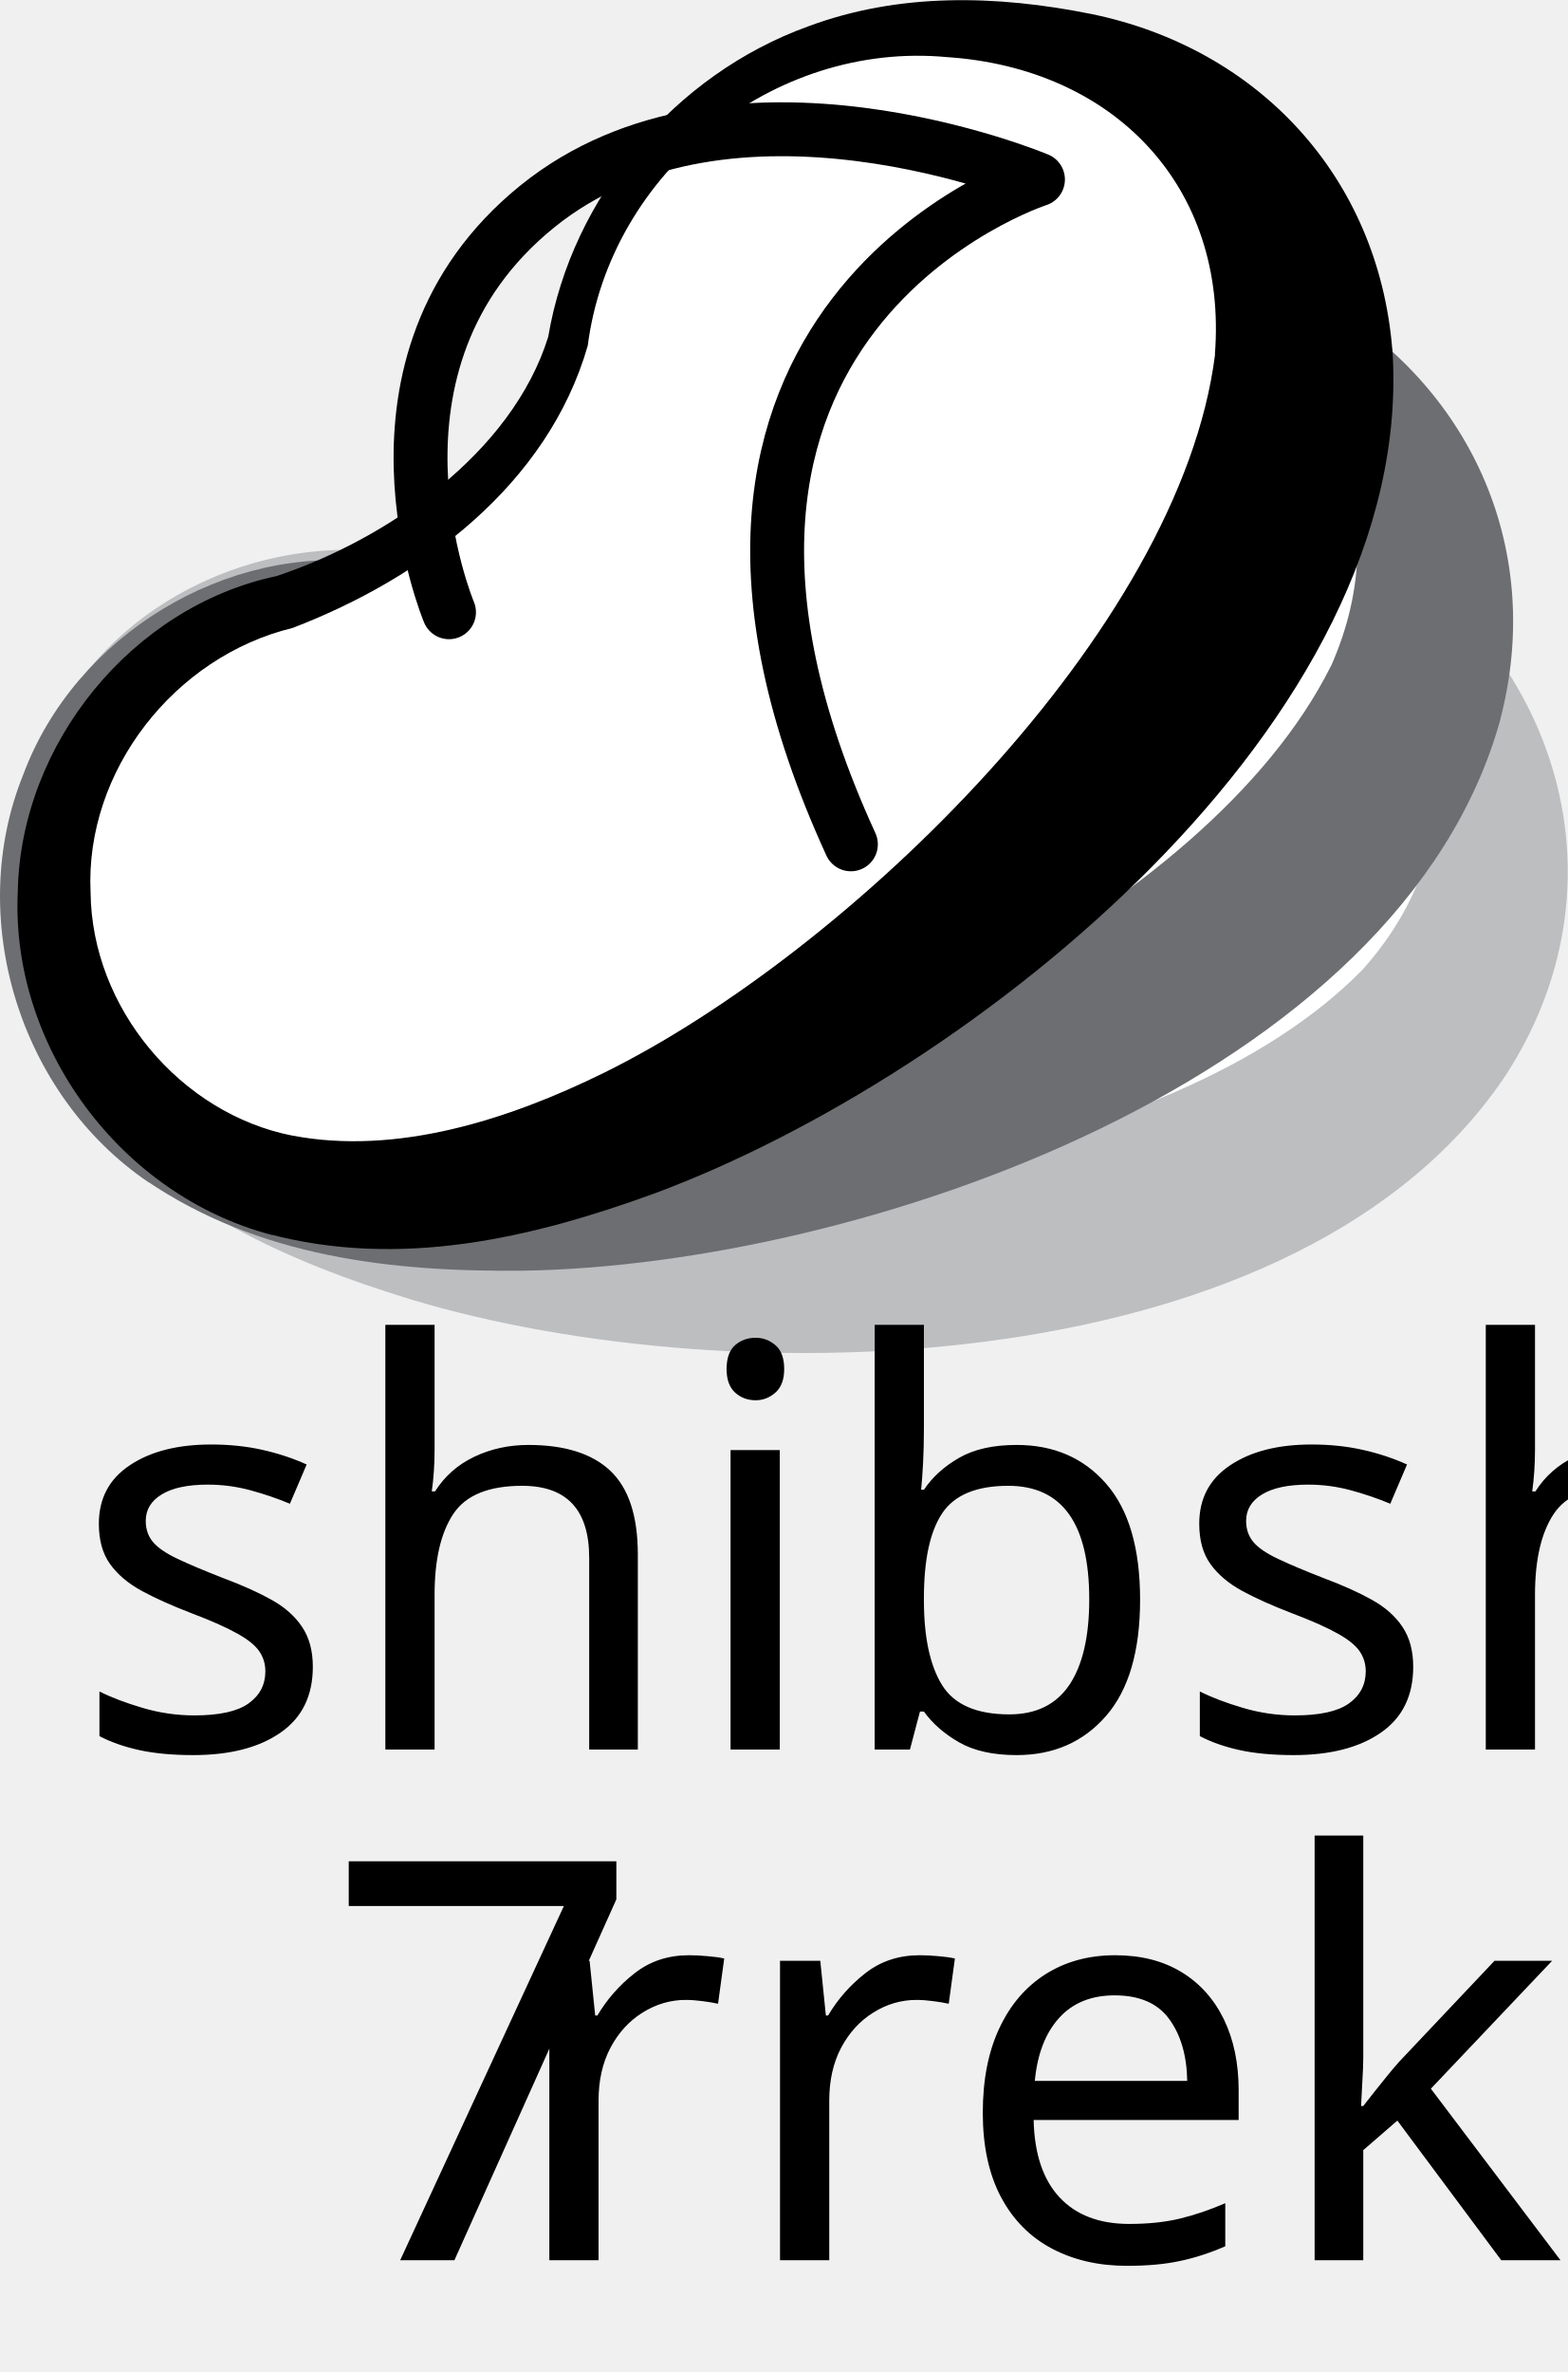
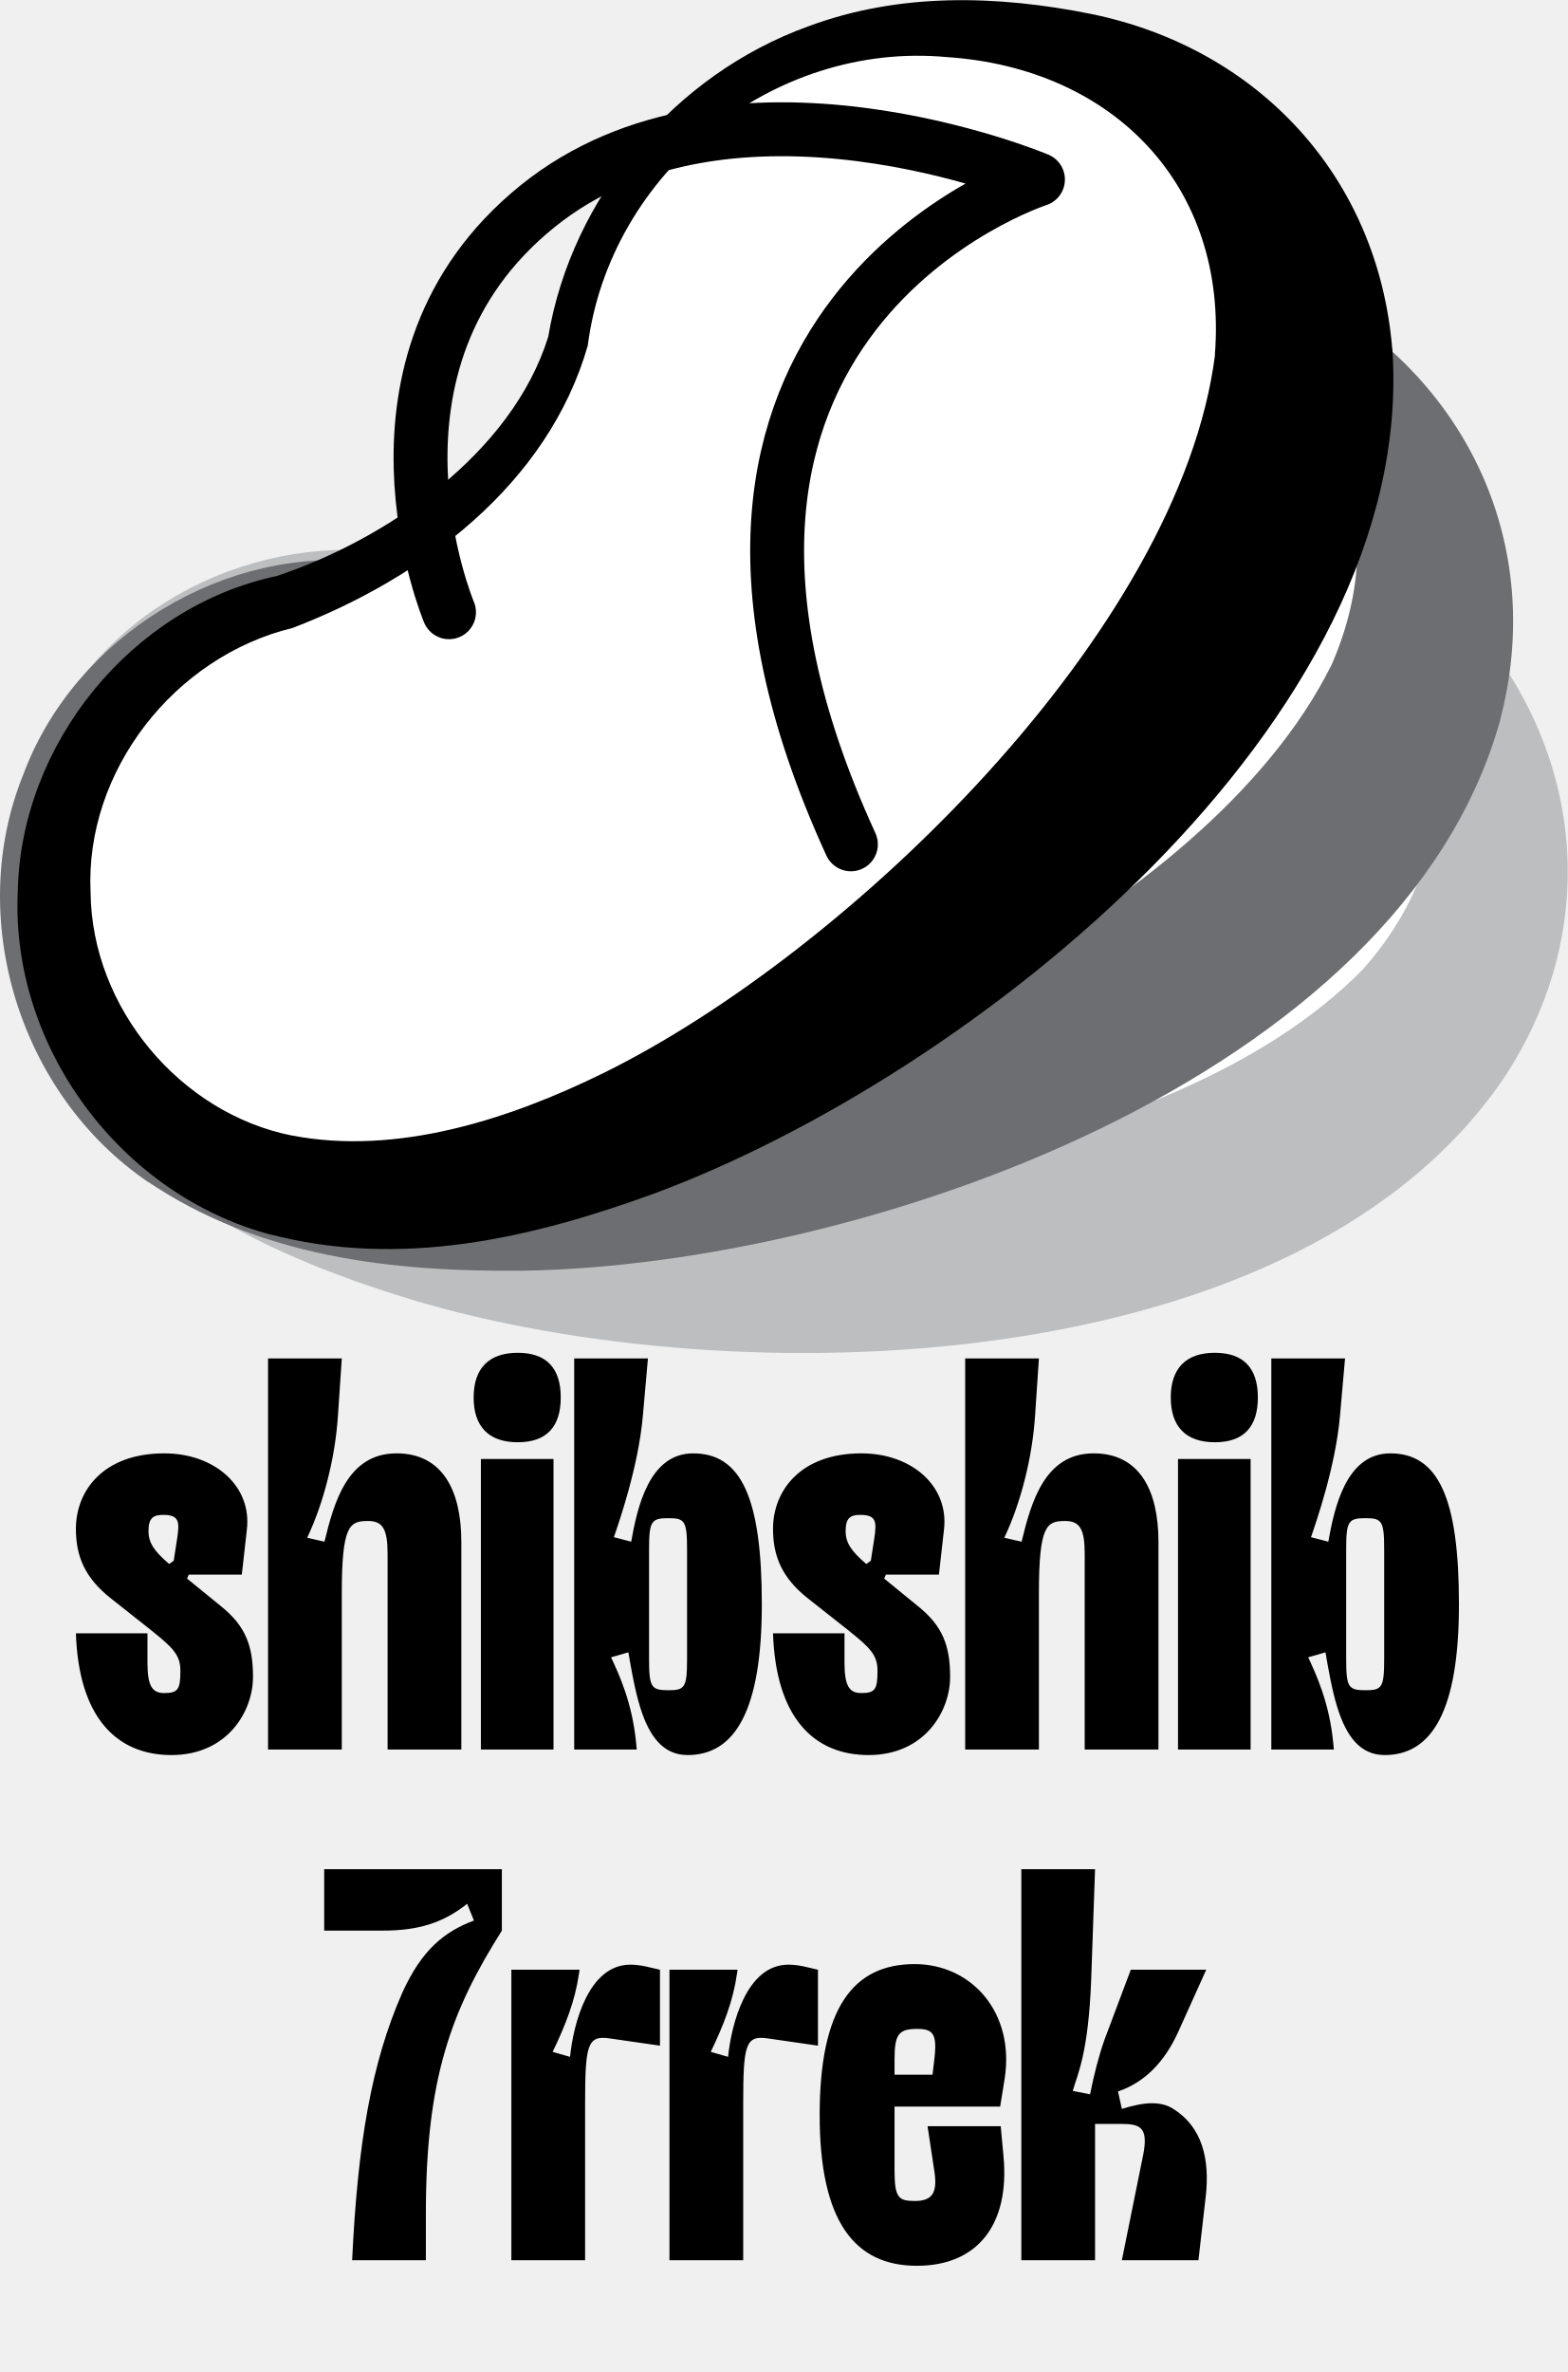
<svg xmlns="http://www.w3.org/2000/svg" id="Layer_2" data-name="Layer 2" viewBox="0 0 166.7 252.14">
  <defs>
    <style>
      .cls-1 {
        stroke: #000;
      }

      .cls-1, .cls-2, .cls-3 {
        fill: none;
        stroke-linecap: round;
        stroke-linejoin: round;
        stroke-width: 5.73px;
      }

      .cls-4 {
        fill: #6d6e71;
      }

      .cls-5 {
        fill: #bcbec0;
      }

      .cls-2 {
        stroke: #bcbec0;
      }

      .cls-6 {
        fill: #fff;
      }

      .cls-3 {
        stroke: #6d6e71;
      }

      .cls-7 {
-         font-family: NobulinaDemo-Inktrap, 'Nobulina Demo';
-         font-size: 59.39px;
      }
    </style>
  </defs>
  <g id="Layer_1-2" data-name="Layer 1">
    <g>
-       <text class="cls-7" transform="translate(34.47 240.26)">
-         <tspan x="0" y="0">7</tspan>
-         <tspan x="18.89" y="0">rrek</tspan>
-       </text>
+       <path class="cls-7" d="M50.39 204.15C47.24 205.34 44.86 207.24 42.78 211.81C39.46 219.35 38.03 227.91 37.44 240.26H45.28V235.27C45.28 220.84 48.01 213.71 53.36 205.22V198.69H34.47V205.22H40.71C44.51 205.22 47.12 204.39 49.67 202.37ZM60.61 218.64 58.76 218.11C60.13 215.26 61.14 212.7 61.56 209.79L61.62 209.38H54.37V240.26H62.21V223.69C62.21 217.34 62.45 216.33 64.82 216.68L70.17 217.45V209.38L68.62 209.02C68.03 208.9 67.49 208.84 67.02 208.84C62.57 208.84 60.96 215.14 60.61 218.64ZM77.41 218.64 75.57 218.11C76.94 215.26 77.95 212.7 78.36 209.79L78.42 209.38H71.18V240.26H79.02V223.69C79.02 217.34 79.25 216.33 81.63 216.68L86.97 217.45V209.38L85.43 209.02C84.84 208.9 84.3 208.84 83.83 208.84C79.37 208.84 77.77 215.14 77.41 218.64ZM97.25 208.78C90.66 208.78 87.15 213.53 87.15 224.82C87.15 236.1 90.84 240.85 97.49 240.85C103.84 240.85 107.4 236.58 106.69 229.15L106.4 226.01H98.62L99.33 230.7C99.68 232.9 99.27 233.96 97.31 233.96C95.53 233.96 95.11 233.67 95.11 230.64V223.93H106.34L106.81 221.02C107.94 213.95 103.31 208.78 97.25 208.78ZM99.33 219 99.15 220.54H95.11V219C95.11 216.33 95.47 215.67 97.49 215.67C99.21 215.67 99.68 216.15 99.33 219ZM128.25 209.38H120.23L117.44 216.8C116.85 218.46 116.31 220.54 115.9 222.62L114.06 222.26C114.53 220.54 115.72 218.4 116.02 210.39L116.43 198.69H108.59V240.26H116.43V225.77H119.22C121.24 225.77 122.13 226.13 121.54 229.09L119.28 240.26H127.42L128.19 233.55C128.67 229.45 127.78 226.07 124.75 224.17C124.09 223.75 123.32 223.57 122.49 223.57C121.54 223.57 120.47 223.81 119.28 224.17L118.87 222.32C121.66 221.37 123.8 219.24 125.28 215.97Z" />
      <g>
        <g>
          <g>
            <path class="cls-6" d="M152.68,108.41c-23.05,32.58-114.84,36.46-140.22,4.93h0c-8.87-11.16-9.46-27.28-.49-39.13,9.05-11.96,24.92-15.73,38.13-10.01,8.03,2.49,26.64,6.48,41-3.97,13.72-13.14,35.38-14.72,51.06-2.86,17.4,13.17,23.09,33.28,10.53,51.04Z" />
            <path class="cls-5" d="M160.38,113.87c-21.69,33.21-82.34,34.6-116.62,24.28-13.39-4.09-26.54-9.95-35.49-21.44,0,0,.94.91.94.91,0,0-.67-.54-.67-.55-10.29-13.05-10.07-32.71.46-45.36,9.71-12.39,28.01-16.86,42.23-10.17,11.64,3.95,27.82,4.7,38.36-2.87,11-10.37,27.53-14.11,41.96-9.63,9.85,2.95,17.98,9.42,24.8,17.11,11.93,13.6,13.89,32.15,4.02,47.71h0ZM144.97,102.96c11.9-13.4,9.81-30.75-3.64-42.41-13.71-12.54-35.98-11.82-48.97,1.42-12.29,9.2-28.95,9.1-43.13,4.99-11.85-5.15-26.79-1.19-34.09,9.45-7.34,9.89-6.56,24.55,1.51,33.59,0,0-.96-.94-.96-.94,0,0,.34.23.34.24,0,0,.61.68.61.68,7.57,8.38,19.32,12.52,30.44,14.67,28.34,5.46,77.28-.48,97.9-21.69h0Z" />
          </g>
          <path class="cls-2" d="M63.51,75.67s7.08-27.86,33.49-28.73c26.41-.87,44.2,29.84,44.2,29.84,0,0-45.2-15.76-58.51,44.36" />
        </g>
        <g>
          <g>
            <path class="cls-6" d="M150.51,73.67c-12.07,38.04-98.36,69.6-132.11,47.27h0c-11.83-7.94-17.3-23.11-12.35-37.13s18.97-22.55,33.29-21.12c8.41-.06,27.35-1.91,37.86-16.23,9.08-16.69,29.24-24.77,47.78-18.22,20.58,7.26,32.1,24.7,25.52,45.43Z" />
            <path class="cls-4" d="M159.51,76.53c-10.64,38.27-67.89,57.94-103.75,58.54-14,.16-28.31-1.42-40.32-9.65,0,0,1.17.58,1.17.58,0,0-.8-.32-.81-.32C2.05,116.37-3.71,97.57,2.48,82.32c5.49-14.75,21.57-24.57,37.15-22.51,12.34.22,27.89-3.95,35.68-14.38,7.33-13.22,21.95-21.8,37.06-21.92,10.28-.18,19.99,3.51,28.82,8.78,15.49,9.33,22.99,26.42,18.31,44.24h0ZM141.51,70.82c7.27-16.38,0-32.27-16.35-39.3-16.87-7.79-37.86-.34-46.23,16.22-8.91,12.5-24.82,17.46-39.58,17.85-12.85-1.31-25.89,7-29.61,19.35-3.99,11.66,1.2,25.38,11.63,31.54,0,0-1.2-.6-1.2-.6,0,0,.39.12.4.12,0,0,.78.46.78.46,9.76,5.69,22.21,6.07,33.46,4.74,28.7-3.42,73.45-23.89,86.69-50.39h0Z" />
          </g>
          <path class="cls-3" d="M55.61,69.54s-1.71-28.7,23.19-37.55c24.9-8.85,51.18,15.01,51.18,15.01,0,0-47.85-1.29-42.28,60.02" />
        </g>
        <g>
          <g>
            <path class="cls-6" d="M138.6,37.39c1.28,39.89-69.58,98.37-108.85,88.54h0c-13.8-3.54-24-16.04-24-30.9s10.38-27.58,24.37-30.99c7.91-2.86,25.15-10.91,30.3-27.91C63.43,17.37,79.75,3.04,99.41,3.04c21.82,0,38.49,12.61,39.19,34.35Z" />
            <path d="M148.04,37.09c2.71,39.63-44.74,77.23-78.35,89.73-13.14,4.81-27.17,8.08-41.23,4.32,0,0,1.3.16,1.3.16,0,0-.86-.03-.87-.03C12.82,127.06,1.13,111.25,1.89,94.82c.27-15.74,12.16-30.35,27.54-33.59,11.7-3.9,24.99-13.01,28.86-25.43,2.51-14.91,13.44-27.87,27.65-33,9.64-3.59,20.02-3.34,30.1-1.31,17.72,3.64,30.48,17.26,31.99,35.62h0ZM129.17,37.69c1.4-17.86-10.73-30.44-28.49-31.62-18.5-1.73-35.82,12.28-38.19,30.68-4.24,14.75-17.59,24.72-31.38,30-12.56,3.04-22.09,15.21-21.48,28.1.12,12.32,9.58,23.53,21.47,25.87,0,0-1.33-.17-1.33-.17,0,0,.41-.02.42-.02,0,0,.89.18.89.18,11.1,2.12,22.97-1.67,33.13-6.67,25.96-12.81,61.28-46.93,64.98-76.37h0Z" />
          </g>
          <path class="cls-1" d="M47.74,65.08s-11.16-26.49,9.37-43.12c20.53-16.63,53.25-2.88,53.25-2.88,0,0-45.56,14.71-19.89,70.67" />
        </g>
      </g>
-       <text class="cls-7" transform="translate(7.48 185.97)">
-         <tspan x="0" y="0">shibshib</tspan>
-       </text>
+       <path class="cls-7" d="M17.46 154.49C10.98 154.49 8.07 158.47 8.07 162.51C8.07 165.42 9.02 167.74 11.82 169.93L16.03 173.26C18.41 175.16 19.18 175.93 19.18 177.6C19.18 179.56 18.94 179.97 17.46 179.97C16.21 179.97 15.68 179.26 15.68 176.76V173.62H8.07C8.37 182.58 12.41 186.56 18.23 186.56C24.17 186.56 26.9 181.93 26.9 178.25C26.9 174.98 26.13 172.84 23.46 170.71L19.89 167.8L20.07 167.38H25.71L26.25 162.57C26.78 158 22.86 154.49 17.46 154.49ZM17.99 166.25C16.39 164.89 15.79 164 15.79 162.75C15.79 161.38 16.27 161.03 17.34 161.03C19.06 161.03 19.12 161.74 18.82 163.64L18.47 165.9ZM34.5 163.88 32.66 163.46C34.38 159.84 35.63 155.03 35.93 150.51L36.34 144.4H28.5V185.97H36.34V169.4C36.34 162.1 37.17 161.68 39.13 161.68C40.68 161.68 41.21 162.51 41.21 165.18V185.97H49.05V163.88C49.05 158.41 47.03 154.49 42.16 154.49C36.94 154.49 35.51 159.72 34.5 163.88ZM55.05 143.8C51.96 143.8 50.36 145.47 50.36 148.55C50.36 151.64 51.96 153.31 55.05 153.31C58.14 153.31 59.62 151.64 59.62 148.55C59.62 145.47 58.14 143.8 55.05 143.8ZM51.13 155.09V185.97H58.85V155.09ZM67.11 163.88 65.27 163.4C65.86 161.68 67.88 155.86 68.35 150.51L68.89 144.4H61.05V185.97H67.7L67.64 185.32C67.23 180.98 65.8 177.95 64.97 176.17L66.81 175.64C67.11 177.42 67.52 179.73 68.06 181.46C69.01 184.54 70.49 186.56 73.11 186.56C78.15 186.56 81 181.81 81 170.53C81 159.24 78.81 154.49 73.7 154.49C69.01 154.49 67.76 160.25 67.11 163.88ZM71.09 161.38C72.81 161.38 73.05 161.68 73.05 164.71V176.35C73.05 179.38 72.81 179.67 71.09 179.67C69.25 179.67 69.01 179.38 69.01 176.35V164.71C69.01 161.68 69.25 161.38 71.09 161.38ZM91.58 154.49C85.1 154.49 82.19 158.47 82.19 162.51C82.19 165.42 83.14 167.74 85.93 169.93L90.15 173.26C92.53 175.16 93.3 175.93 93.3 177.6C93.3 179.56 93.06 179.97 91.58 179.97C90.33 179.97 89.79 179.26 89.79 176.76V173.62H82.19C82.49 182.58 86.53 186.56 92.35 186.56C98.29 186.56 101.02 181.93 101.02 178.25C101.02 174.98 100.25 172.84 97.57 170.71L94.01 167.8L94.19 167.38H99.83L100.37 162.57C100.9 158 96.98 154.49 91.58 154.49ZM92.11 166.25C90.51 164.89 89.91 164 89.91 162.75C89.91 161.38 90.39 161.03 91.46 161.03C93.18 161.03 93.24 161.74 92.94 163.64L92.59 165.9ZM108.62 163.88 106.78 163.46C108.5 159.84 109.75 155.03 110.05 150.51L110.46 144.4H102.62V185.97H110.46V169.4C110.46 162.1 111.29 161.68 113.25 161.68C114.8 161.68 115.33 162.51 115.33 165.18V185.97H123.17V163.88C123.17 158.41 121.15 154.49 116.28 154.49C111.06 154.49 109.63 159.72 108.62 163.88ZM129.17 143.8C126.08 143.8 124.48 145.47 124.48 148.55C124.48 151.64 126.08 153.31 129.17 153.31C132.26 153.31 133.74 151.64 133.74 148.55C133.74 145.47 132.26 143.8 129.17 143.8ZM125.25 155.09V185.97H132.97V155.09ZM141.23 163.88 139.39 163.4C139.98 161.68 142 155.86 142.47 150.51L143.01 144.4H135.17V185.97H141.82L141.76 185.32C141.35 180.98 139.92 177.95 139.09 176.17L140.93 175.64C141.23 177.42 141.64 179.73 142.18 181.46C143.13 184.54 144.61 186.56 147.22 186.56C152.27 186.56 155.12 181.81 155.12 170.53C155.12 159.24 152.93 154.49 147.82 154.49C143.13 154.49 141.88 160.25 141.23 163.88ZM145.21 161.38C146.93 161.38 147.17 161.68 147.17 164.71V176.35C147.17 179.38 146.93 179.67 145.21 179.67C143.36 179.67 143.13 179.38 143.13 176.35V164.71C143.13 161.68 143.36 161.38 145.21 161.38Z" />
    </g>
  </g>
</svg>
